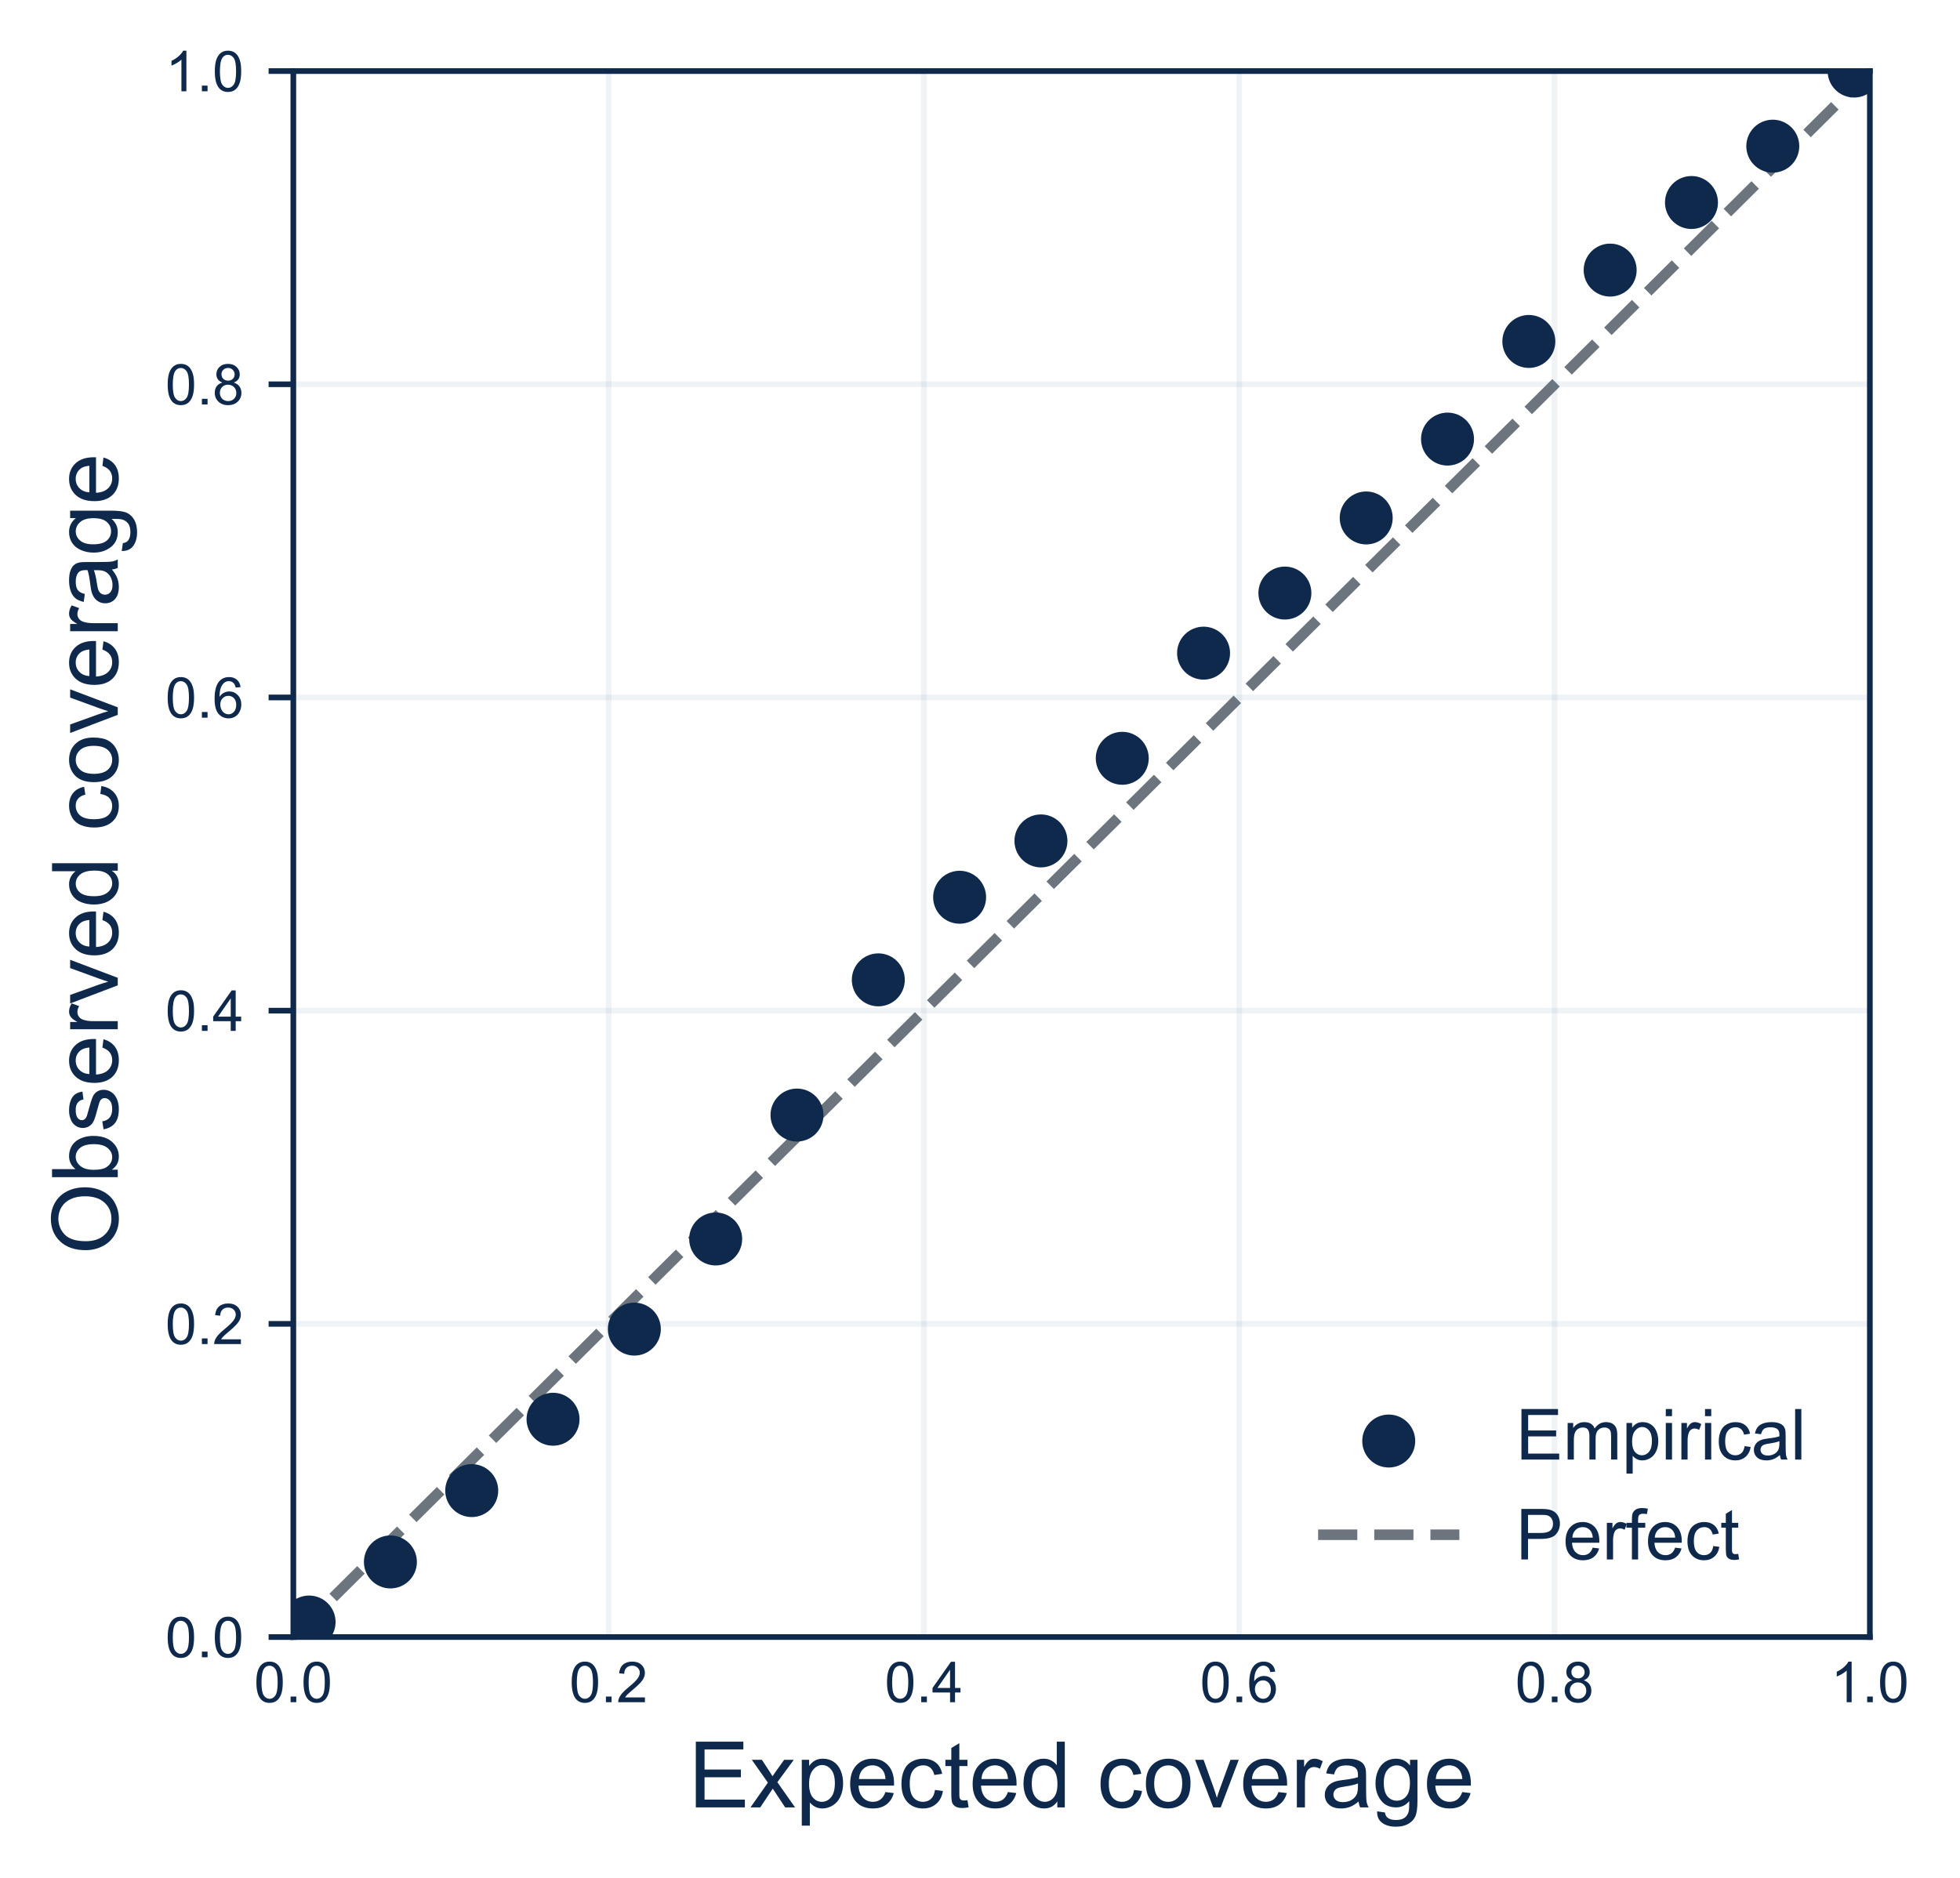
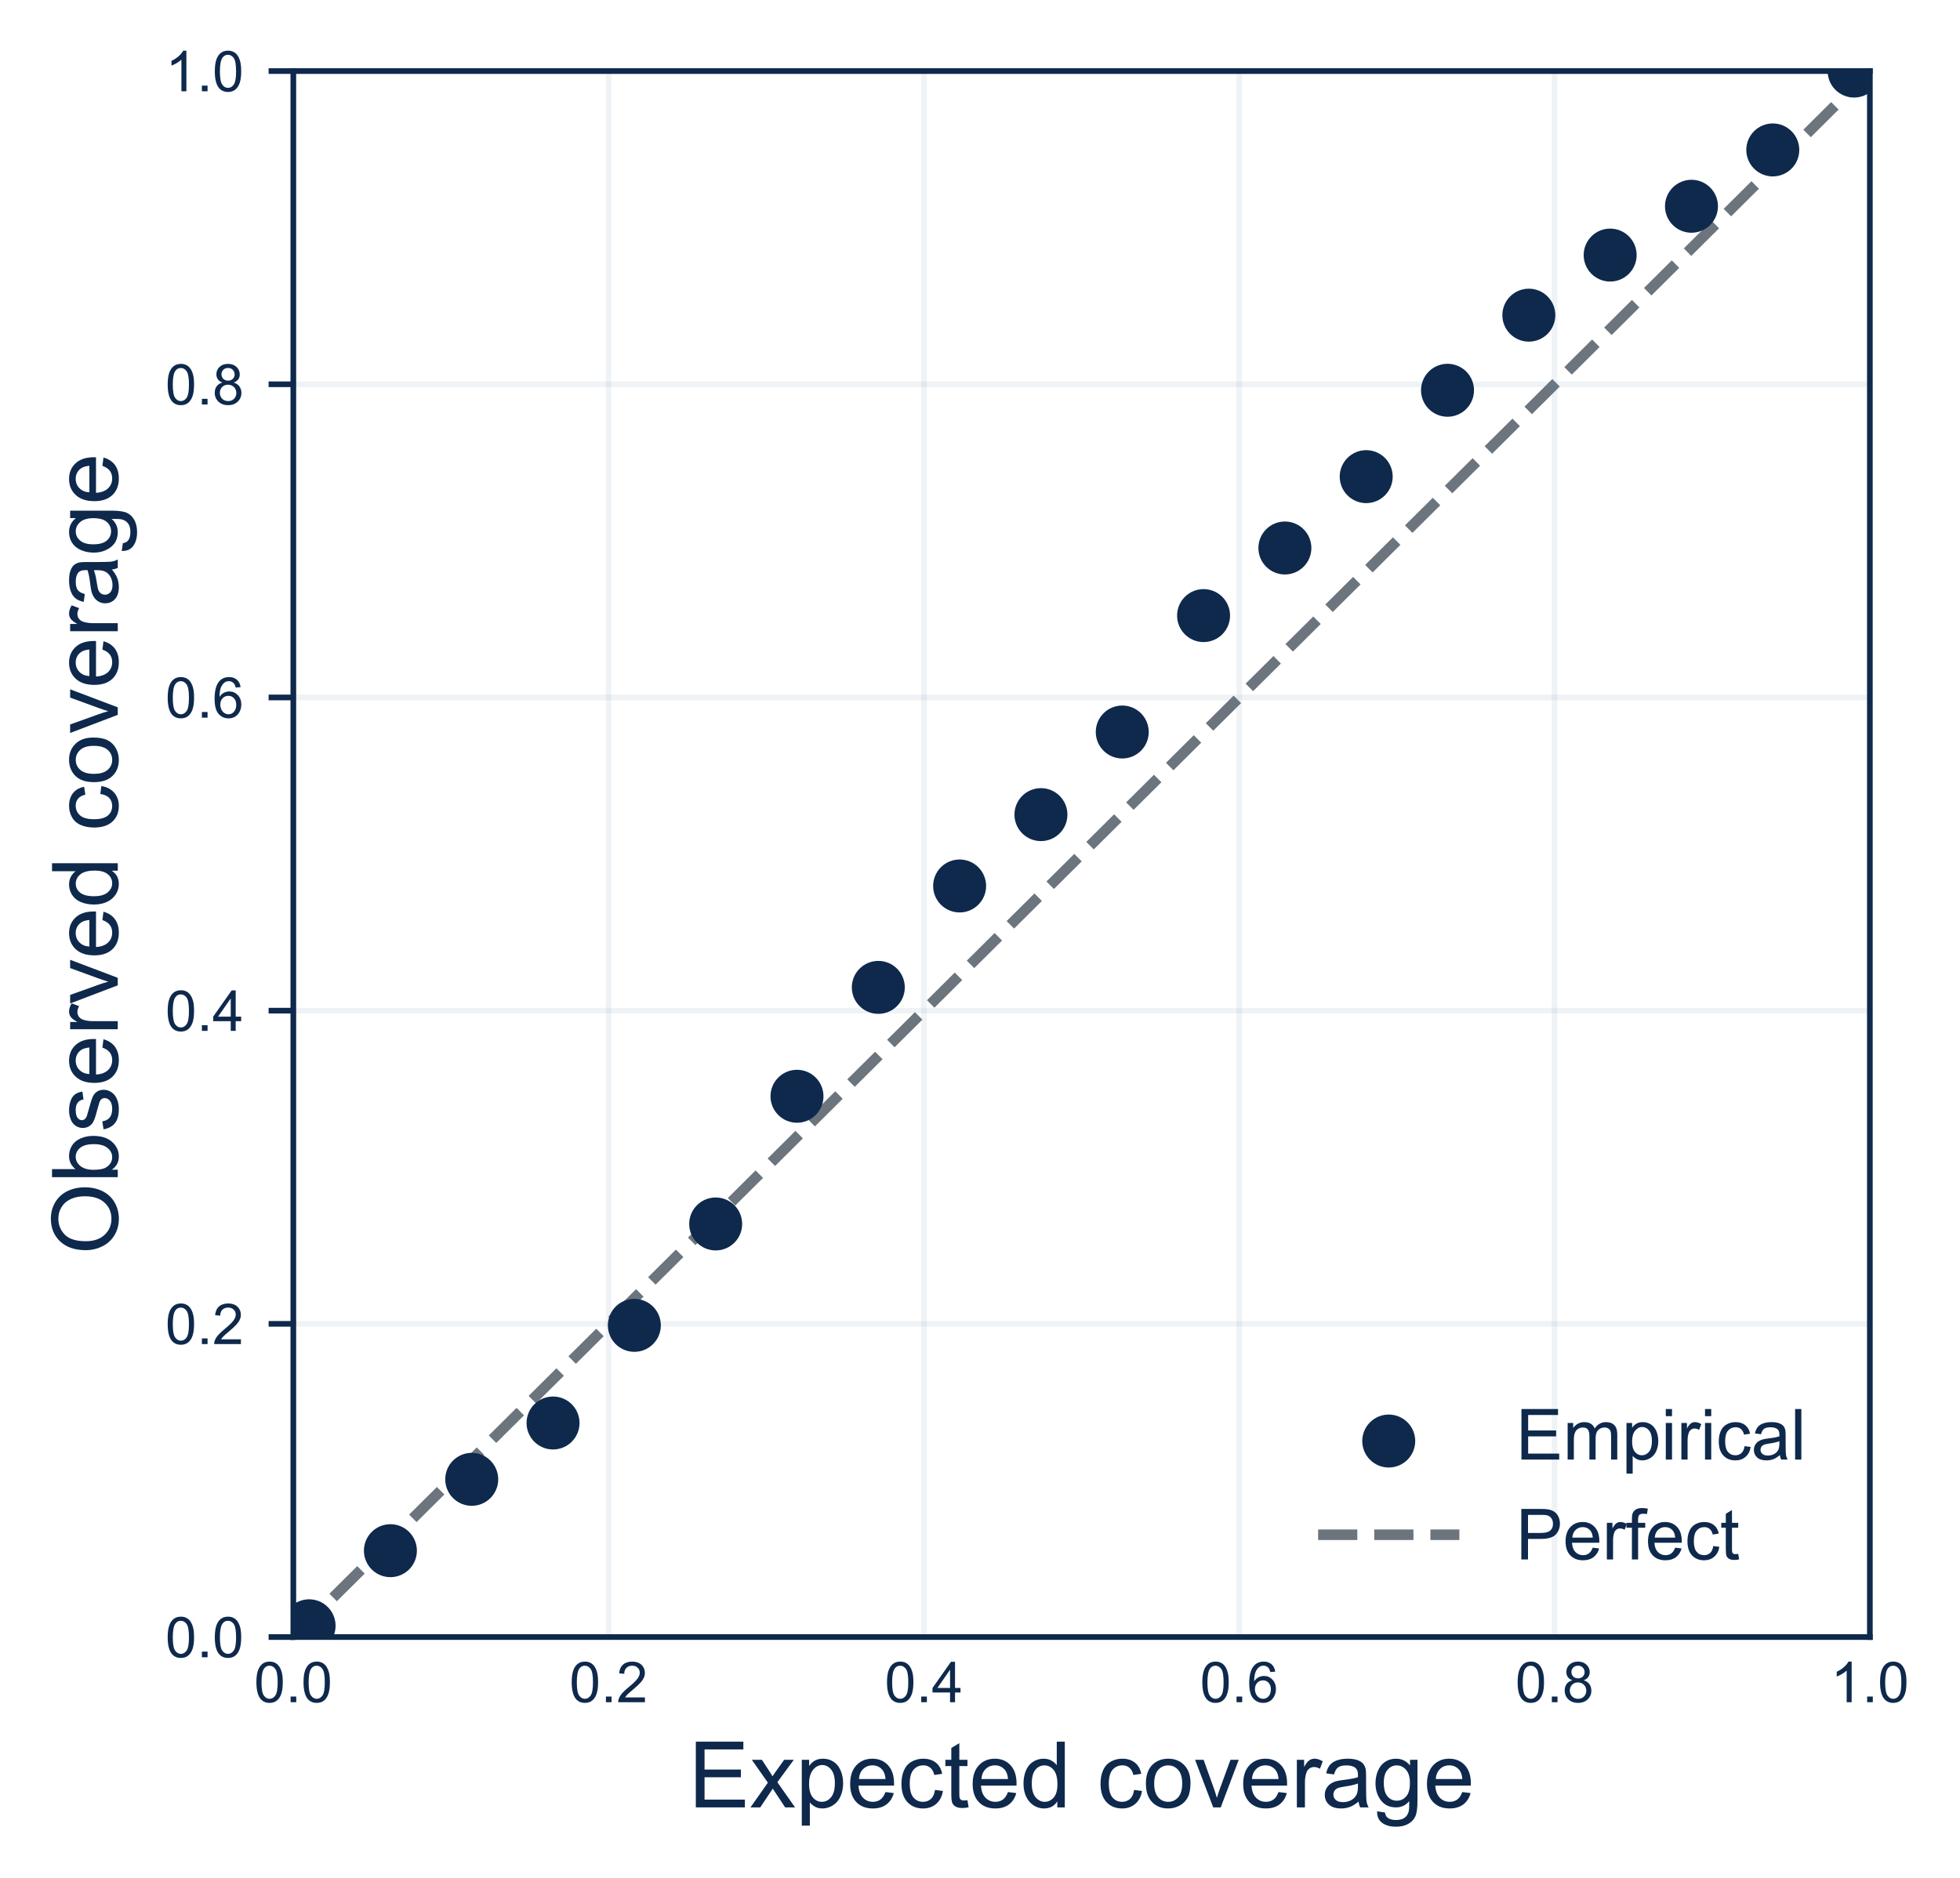
<svg xmlns="http://www.w3.org/2000/svg" xmlns:xlink="http://www.w3.org/1999/xlink" width="277.488pt" height="265.881pt" viewBox="0 0 277.488 265.881" version="1.1">
  <defs>
    <style type="text/css">*{stroke-linejoin: round; stroke-linecap: butt}</style>
  </defs>
  <g id="figure_1">
    <g id="patch_1">
      <path d="M 0 265.881  L 277.488 265.881  L 277.488 0  L 0 0  L 0 265.881  z " style="fill: none" />
    </g>
    <g id="axes_1">
      <g id="patch_2">
        <path d="M 41.528 231.823  L 264.728 231.823  L 264.728 10.063  L 41.528 10.063  L 41.528 231.823  z " style="fill: none" />
      </g>
      <g id="line2d_1">
-         <path d="M 41.528 231.823  L 264.728 10.063  " clip-path="url(#p0e35094acf)" style="fill: none; stroke-dasharray: 5.55,2.4; stroke-dashoffset: 0; stroke: #6c757d; stroke-width: 1.5" />
+         <path d="M 41.528 231.823  L 264.728 10.063  " clip-path="url(#p8e583cedd7)" style="fill: none; stroke-dasharray: 5.55,2.4; stroke-dashoffset: 0; stroke: #6c757d; stroke-width: 1.5" />
      </g>
      <g id="matplotlib.axis_1">
        <g id="xtick_1">
          <g id="line2d_2">
-             <path d="M 41.528 231.823  L 41.528 10.063  " clip-path="url(#p0e35094acf)" style="fill: none; stroke: #5f86a5; stroke-opacity: 0.1; stroke-width: 0.8; stroke-linecap: square" />
+             <path d="M 41.528 231.823  L 41.528 10.063  " clip-path="url(#p8e583cedd7)" style="fill: none; stroke: #5f86a5; stroke-opacity: 0.1; stroke-width: 0.8; stroke-linecap: square" />
          </g>
          <g id="line2d_3" />
          <g id="text_1">
            <g style="fill: #0e294c" transform="translate(35.96781 241.0494) scale(0.08 -0.08)">
              <defs>
                <path id="ArialMT-30" d="M 266 2259  Q 266 3072 433 3567  Q 600 4063 929 4331  Q 1259 4600 1759 4600  Q 2128 4600 2406 4451  Q 2684 4303 2865 4023  Q 3047 3744 3150 3342  Q 3253 2941 3253 2259  Q 3253 1453 3087 958  Q 2922 463 2592 192  Q 2263 -78 1759 -78  Q 1097 -78 719 397  Q 266 969 266 2259  z M 844 2259  Q 844 1131 1108 757  Q 1372 384 1759 384  Q 2147 384 2411 759  Q 2675 1134 2675 2259  Q 2675 3391 2411 3762  Q 2147 4134 1753 4134  Q 1366 4134 1134 3806  Q 844 3388 844 2259  z " transform="scale(0.015625)" />
                <path id="ArialMT-2e" d="M 581 0  L 581 641  L 1222 641  L 1222 0  L 581 0  z " transform="scale(0.015625)" />
              </defs>
              <use xlink:href="#ArialMT-30" />
              <use xlink:href="#ArialMT-2e" transform="translate(55.61523 0)" />
              <use xlink:href="#ArialMT-30" transform="translate(83.39844 0)" />
            </g>
          </g>
        </g>
        <g id="xtick_2">
          <g id="line2d_4">
-             <path d="M 86.168 231.823  L 86.168 10.063  " clip-path="url(#p0e35094acf)" style="fill: none; stroke: #5f86a5; stroke-opacity: 0.1; stroke-width: 0.8; stroke-linecap: square" />
+             <path d="M 86.168 231.823  L 86.168 10.063  " clip-path="url(#p8e583cedd7)" style="fill: none; stroke: #5f86a5; stroke-opacity: 0.1; stroke-width: 0.8; stroke-linecap: square" />
          </g>
          <g id="line2d_5" />
          <g id="text_2">
            <g style="fill: #0e294c" transform="translate(80.60781 241.0494) scale(0.08 -0.08)">
              <defs>
                <path id="ArialMT-32" d="M 3222 541  L 3222 0  L 194 0  Q 188 203 259 391  Q 375 700 629 1000  Q 884 1300 1366 1694  Q 2113 2306 2375 2664  Q 2638 3022 2638 3341  Q 2638 3675 2398 3904  Q 2159 4134 1775 4134  Q 1369 4134 1125 3890  Q 881 3647 878 3216  L 300 3275  Q 359 3922 746 4261  Q 1134 4600 1788 4600  Q 2447 4600 2831 4234  Q 3216 3869 3216 3328  Q 3216 3053 3103 2787  Q 2991 2522 2730 2228  Q 2469 1934 1863 1422  Q 1356 997 1212 845  Q 1069 694 975 541  L 3222 541  z " transform="scale(0.015625)" />
              </defs>
              <use xlink:href="#ArialMT-30" />
              <use xlink:href="#ArialMT-2e" transform="translate(55.61523 0)" />
              <use xlink:href="#ArialMT-32" transform="translate(83.39844 0)" />
            </g>
          </g>
        </g>
        <g id="xtick_3">
          <g id="line2d_6">
-             <path d="M 130.808 231.823  L 130.808 10.063  " clip-path="url(#p0e35094acf)" style="fill: none; stroke: #5f86a5; stroke-opacity: 0.1; stroke-width: 0.8; stroke-linecap: square" />
+             <path d="M 130.808 231.823  L 130.808 10.063  " clip-path="url(#p8e583cedd7)" style="fill: none; stroke: #5f86a5; stroke-opacity: 0.1; stroke-width: 0.8; stroke-linecap: square" />
          </g>
          <g id="line2d_7" />
          <g id="text_3">
            <g style="fill: #0e294c" transform="translate(125.2478 241.0494) scale(0.08 -0.08)">
              <defs>
                <path id="ArialMT-34" d="M 2069 0  L 2069 1097  L 81 1097  L 81 1613  L 2172 4581  L 2631 4581  L 2631 1613  L 3250 1613  L 3250 1097  L 2631 1097  L 2631 0  L 2069 0  z M 2069 1613  L 2069 3678  L 634 1613  L 2069 1613  z " transform="scale(0.015625)" />
              </defs>
              <use xlink:href="#ArialMT-30" />
              <use xlink:href="#ArialMT-2e" transform="translate(55.61523 0)" />
              <use xlink:href="#ArialMT-34" transform="translate(83.39844 0)" />
            </g>
          </g>
        </g>
        <g id="xtick_4">
          <g id="line2d_8">
-             <path d="M 175.448 231.823  L 175.448 10.063  " clip-path="url(#p0e35094acf)" style="fill: none; stroke: #5f86a5; stroke-opacity: 0.1; stroke-width: 0.8; stroke-linecap: square" />
+             <path d="M 175.448 231.823  L 175.448 10.063  " clip-path="url(#p8e583cedd7)" style="fill: none; stroke: #5f86a5; stroke-opacity: 0.1; stroke-width: 0.8; stroke-linecap: square" />
          </g>
          <g id="line2d_9" />
          <g id="text_4">
            <g style="fill: #0e294c" transform="translate(169.8878 241.0494) scale(0.08 -0.08)">
              <defs>
                <path id="ArialMT-36" d="M 3184 3459  L 2625 3416  Q 2550 3747 2413 3897  Q 2184 4138 1850 4138  Q 1581 4138 1378 3988  Q 1113 3794 959 3422  Q 806 3050 800 2363  Q 1003 2672 1297 2822  Q 1591 2972 1913 2972  Q 2475 2972 2870 2558  Q 3266 2144 3266 1488  Q 3266 1056 3080 686  Q 2894 316 2569 119  Q 2244 -78 1831 -78  Q 1128 -78 684 439  Q 241 956 241 2144  Q 241 3472 731 4075  Q 1159 4600 1884 4600  Q 2425 4600 2770 4297  Q 3116 3994 3184 3459  z M 888 1484  Q 888 1194 1011 928  Q 1134 663 1356 523  Q 1578 384 1822 384  Q 2178 384 2434 671  Q 2691 959 2691 1453  Q 2691 1928 2437 2201  Q 2184 2475 1800 2475  Q 1419 2475 1153 2201  Q 888 1928 888 1484  z " transform="scale(0.015625)" />
              </defs>
              <use xlink:href="#ArialMT-30" />
              <use xlink:href="#ArialMT-2e" transform="translate(55.61523 0)" />
              <use xlink:href="#ArialMT-36" transform="translate(83.39844 0)" />
            </g>
          </g>
        </g>
        <g id="xtick_5">
          <g id="line2d_10">
-             <path d="M 220.088 231.823  L 220.088 10.063  " clip-path="url(#p0e35094acf)" style="fill: none; stroke: #5f86a5; stroke-opacity: 0.1; stroke-width: 0.8; stroke-linecap: square" />
+             <path d="M 220.088 231.823  L 220.088 10.063  " clip-path="url(#p8e583cedd7)" style="fill: none; stroke: #5f86a5; stroke-opacity: 0.1; stroke-width: 0.8; stroke-linecap: square" />
          </g>
          <g id="line2d_11" />
          <g id="text_5">
            <g style="fill: #0e294c" transform="translate(214.5278 241.0494) scale(0.08 -0.08)">
              <defs>
                <path id="ArialMT-38" d="M 1131 2484  Q 781 2613 612 2850  Q 444 3088 444 3419  Q 444 3919 803 4259  Q 1163 4600 1759 4600  Q 2359 4600 2725 4251  Q 3091 3903 3091 3403  Q 3091 3084 2923 2848  Q 2756 2613 2416 2484  Q 2838 2347 3058 2040  Q 3278 1734 3278 1309  Q 3278 722 2862 322  Q 2447 -78 1769 -78  Q 1091 -78 675 323  Q 259 725 259 1325  Q 259 1772 486 2073  Q 713 2375 1131 2484  z M 1019 3438  Q 1019 3113 1228 2906  Q 1438 2700 1772 2700  Q 2097 2700 2305 2904  Q 2513 3109 2513 3406  Q 2513 3716 2298 3927  Q 2084 4138 1766 4138  Q 1444 4138 1231 3931  Q 1019 3725 1019 3438  z M 838 1322  Q 838 1081 952 856  Q 1066 631 1291 507  Q 1516 384 1775 384  Q 2178 384 2440 643  Q 2703 903 2703 1303  Q 2703 1709 2433 1975  Q 2163 2241 1756 2241  Q 1359 2241 1098 1978  Q 838 1716 838 1322  z " transform="scale(0.015625)" />
              </defs>
              <use xlink:href="#ArialMT-30" />
              <use xlink:href="#ArialMT-2e" transform="translate(55.61523 0)" />
              <use xlink:href="#ArialMT-38" transform="translate(83.39844 0)" />
            </g>
          </g>
        </g>
        <g id="xtick_6">
          <g id="line2d_12">
-             <path d="M 264.728 231.823  L 264.728 10.063  " clip-path="url(#p0e35094acf)" style="fill: none; stroke: #5f86a5; stroke-opacity: 0.1; stroke-width: 0.8; stroke-linecap: square" />
+             <path d="M 264.728 231.823  L 264.728 10.063  " clip-path="url(#p8e583cedd7)" style="fill: none; stroke: #5f86a5; stroke-opacity: 0.1; stroke-width: 0.8; stroke-linecap: square" />
          </g>
          <g id="line2d_13" />
          <g id="text_6">
            <g style="fill: #0e294c" transform="translate(259.1678 241.0494) scale(0.08 -0.08)">
              <defs>
                <path id="ArialMT-31" d="M 2384 0  L 1822 0  L 1822 3584  Q 1619 3391 1289 3197  Q 959 3003 697 2906  L 697 3450  Q 1169 3672 1522 3987  Q 1875 4303 2022 4600  L 2384 4600  L 2384 0  z " transform="scale(0.015625)" />
              </defs>
              <use xlink:href="#ArialMT-31" />
              <use xlink:href="#ArialMT-2e" transform="translate(55.61523 0)" />
              <use xlink:href="#ArialMT-30" transform="translate(83.39844 0)" />
            </g>
          </g>
        </g>
        <g id="text_7">
          <g style="fill: #0e294c" transform="translate(97.48477 255.9445) scale(0.13 -0.13)">
            <defs>
              <path id="ArialMT-45" d="M 506 0  L 506 4581  L 3819 4581  L 3819 4041  L 1113 4041  L 1113 2638  L 3647 2638  L 3647 2100  L 1113 2100  L 1113 541  L 3925 541  L 3925 0  L 506 0  z " transform="scale(0.015625)" />
              <path id="ArialMT-78" d="M 47 0  L 1259 1725  L 138 3319  L 841 3319  L 1350 2541  Q 1494 2319 1581 2169  Q 1719 2375 1834 2534  L 2394 3319  L 3066 3319  L 1919 1756  L 3153 0  L 2463 0  L 1781 1031  L 1600 1309  L 728 0  L 47 0  z " transform="scale(0.015625)" />
              <path id="ArialMT-70" d="M 422 -1272  L 422 3319  L 934 3319  L 934 2888  Q 1116 3141 1344 3267  Q 1572 3394 1897 3394  Q 2322 3394 2647 3175  Q 2972 2956 3137 2557  Q 3303 2159 3303 1684  Q 3303 1175 3120 767  Q 2938 359 2589 142  Q 2241 -75 1856 -75  Q 1575 -75 1351 44  Q 1128 163 984 344  L 984 -1272  L 422 -1272  z M 931 1641  Q 931 1000 1190 694  Q 1450 388 1819 388  Q 2194 388 2461 705  Q 2728 1022 2728 1688  Q 2728 2322 2467 2637  Q 2206 2953 1844 2953  Q 1484 2953 1207 2617  Q 931 2281 931 1641  z " transform="scale(0.015625)" />
              <path id="ArialMT-65" d="M 2694 1069  L 3275 997  Q 3138 488 2766 206  Q 2394 -75 1816 -75  Q 1088 -75 661 373  Q 234 822 234 1631  Q 234 2469 665 2931  Q 1097 3394 1784 3394  Q 2450 3394 2872 2941  Q 3294 2488 3294 1666  Q 3294 1616 3291 1516  L 816 1516  Q 847 969 1125 678  Q 1403 388 1819 388  Q 2128 388 2347 550  Q 2566 713 2694 1069  z M 847 1978  L 2700 1978  Q 2663 2397 2488 2606  Q 2219 2931 1791 2931  Q 1403 2931 1139 2672  Q 875 2413 847 1978  z " transform="scale(0.015625)" />
              <path id="ArialMT-63" d="M 2588 1216  L 3141 1144  Q 3050 572 2676 248  Q 2303 -75 1759 -75  Q 1078 -75 664 370  Q 250 816 250 1647  Q 250 2184 428 2587  Q 606 2991 970 3192  Q 1334 3394 1763 3394  Q 2303 3394 2647 3120  Q 2991 2847 3088 2344  L 2541 2259  Q 2463 2594 2264 2762  Q 2066 2931 1784 2931  Q 1359 2931 1093 2626  Q 828 2322 828 1663  Q 828 994 1084 691  Q 1341 388 1753 388  Q 2084 388 2306 591  Q 2528 794 2588 1216  z " transform="scale(0.015625)" />
              <path id="ArialMT-74" d="M 1650 503  L 1731 6  Q 1494 -44 1306 -44  Q 1000 -44 831 53  Q 663 150 594 308  Q 525 466 525 972  L 525 2881  L 113 2881  L 113 3319  L 525 3319  L 525 4141  L 1084 4478  L 1084 3319  L 1650 3319  L 1650 2881  L 1084 2881  L 1084 941  Q 1084 700 1114 631  Q 1144 563 1211 522  Q 1278 481 1403 481  Q 1497 481 1650 503  z " transform="scale(0.015625)" />
              <path id="ArialMT-64" d="M 2575 0  L 2575 419  Q 2259 -75 1647 -75  Q 1250 -75 917 144  Q 584 363 401 755  Q 219 1147 219 1656  Q 219 2153 384 2558  Q 550 2963 881 3178  Q 1213 3394 1622 3394  Q 1922 3394 2156 3267  Q 2391 3141 2538 2938  L 2538 4581  L 3097 4581  L 3097 0  L 2575 0  z M 797 1656  Q 797 1019 1065 703  Q 1334 388 1700 388  Q 2069 388 2326 689  Q 2584 991 2584 1609  Q 2584 2291 2321 2609  Q 2059 2928 1675 2928  Q 1300 2928 1048 2622  Q 797 2316 797 1656  z " transform="scale(0.015625)" />
              <path id="ArialMT-20" transform="scale(0.015625)" />
              <path id="ArialMT-6f" d="M 213 1659  Q 213 2581 725 3025  Q 1153 3394 1769 3394  Q 2453 3394 2887 2945  Q 3322 2497 3322 1706  Q 3322 1066 3130 698  Q 2938 331 2570 128  Q 2203 -75 1769 -75  Q 1072 -75 642 372  Q 213 819 213 1659  z M 791 1659  Q 791 1022 1069 705  Q 1347 388 1769 388  Q 2188 388 2466 706  Q 2744 1025 2744 1678  Q 2744 2294 2464 2611  Q 2184 2928 1769 2928  Q 1347 2928 1069 2612  Q 791 2297 791 1659  z " transform="scale(0.015625)" />
              <path id="ArialMT-76" d="M 1344 0  L 81 3319  L 675 3319  L 1388 1331  Q 1503 1009 1600 663  Q 1675 925 1809 1294  L 2547 3319  L 3125 3319  L 1869 0  L 1344 0  z " transform="scale(0.015625)" />
              <path id="ArialMT-72" d="M 416 0  L 416 3319  L 922 3319  L 922 2816  Q 1116 3169 1280 3281  Q 1444 3394 1641 3394  Q 1925 3394 2219 3213  L 2025 2691  Q 1819 2813 1613 2813  Q 1428 2813 1281 2702  Q 1134 2591 1072 2394  Q 978 2094 978 1738  L 978 0  L 416 0  z " transform="scale(0.015625)" />
              <path id="ArialMT-61" d="M 2588 409  Q 2275 144 1986 34  Q 1697 -75 1366 -75  Q 819 -75 525 192  Q 231 459 231 875  Q 231 1119 342 1320  Q 453 1522 633 1644  Q 813 1766 1038 1828  Q 1203 1872 1538 1913  Q 2219 1994 2541 2106  Q 2544 2222 2544 2253  Q 2544 2597 2384 2738  Q 2169 2928 1744 2928  Q 1347 2928 1158 2789  Q 969 2650 878 2297  L 328 2372  Q 403 2725 575 2942  Q 747 3159 1072 3276  Q 1397 3394 1825 3394  Q 2250 3394 2515 3294  Q 2781 3194 2906 3042  Q 3031 2891 3081 2659  Q 3109 2516 3109 2141  L 3109 1391  Q 3109 606 3145 398  Q 3181 191 3288 0  L 2700 0  Q 2613 175 2588 409  z M 2541 1666  Q 2234 1541 1622 1453  Q 1275 1403 1131 1340  Q 988 1278 909 1158  Q 831 1038 831 891  Q 831 666 1001 516  Q 1172 366 1500 366  Q 1825 366 2078 508  Q 2331 650 2450 897  Q 2541 1088 2541 1459  L 2541 1666  z " transform="scale(0.015625)" />
              <path id="ArialMT-67" d="M 319 -275  L 866 -356  Q 900 -609 1056 -725  Q 1266 -881 1628 -881  Q 2019 -881 2231 -725  Q 2444 -569 2519 -288  Q 2563 -116 2559 434  Q 2191 0 1641 0  Q 956 0 581 494  Q 206 988 206 1678  Q 206 2153 378 2554  Q 550 2956 876 3175  Q 1203 3394 1644 3394  Q 2231 3394 2613 2919  L 2613 3319  L 3131 3319  L 3131 450  Q 3131 -325 2973 -648  Q 2816 -972 2473 -1159  Q 2131 -1347 1631 -1347  Q 1038 -1347 672 -1080  Q 306 -813 319 -275  z M 784 1719  Q 784 1066 1043 766  Q 1303 466 1694 466  Q 2081 466 2343 764  Q 2606 1063 2606 1700  Q 2606 2309 2336 2618  Q 2066 2928 1684 2928  Q 1309 2928 1046 2623  Q 784 2319 784 1719  z " transform="scale(0.015625)" />
            </defs>
            <use xlink:href="#ArialMT-45" />
            <use xlink:href="#ArialMT-78" transform="translate(66.69922 0)" />
            <use xlink:href="#ArialMT-70" transform="translate(116.6992 0)" />
            <use xlink:href="#ArialMT-65" transform="translate(172.3145 0)" />
            <use xlink:href="#ArialMT-63" transform="translate(227.9297 0)" />
            <use xlink:href="#ArialMT-74" transform="translate(277.9297 0)" />
            <use xlink:href="#ArialMT-65" transform="translate(305.7129 0)" />
            <use xlink:href="#ArialMT-64" transform="translate(361.3281 0)" />
            <use xlink:href="#ArialMT-20" transform="translate(416.9434 0)" />
            <use xlink:href="#ArialMT-63" transform="translate(444.7266 0)" />
            <use xlink:href="#ArialMT-6f" transform="translate(494.7266 0)" />
            <use xlink:href="#ArialMT-76" transform="translate(550.3418 0)" />
            <use xlink:href="#ArialMT-65" transform="translate(600.3418 0)" />
            <use xlink:href="#ArialMT-72" transform="translate(655.957 0)" />
            <use xlink:href="#ArialMT-61" transform="translate(689.2578 0)" />
            <use xlink:href="#ArialMT-67" transform="translate(744.873 0)" />
            <use xlink:href="#ArialMT-65" transform="translate(800.4883 0)" />
          </g>
        </g>
      </g>
      <g id="matplotlib.axis_2">
        <g id="ytick_1">
          <g id="line2d_14">
-             <path d="M 41.528 231.823  L 264.728 231.823  " clip-path="url(#p0e35094acf)" style="fill: none; stroke: #5f86a5; stroke-opacity: 0.1; stroke-width: 0.8; stroke-linecap: square" />
+             <path d="M 41.528 231.823  L 264.728 231.823  " clip-path="url(#p8e583cedd7)" style="fill: none; stroke: #5f86a5; stroke-opacity: 0.1; stroke-width: 0.8; stroke-linecap: square" />
          </g>
          <g id="line2d_15">
            <defs>
-               <path id="m8c185edd00" d="M 0 0  L -3.5 0  " style="stroke: #0e294c; stroke-width: 0.8" />
-             </defs>
-             <g>
-               <use xlink:href="#m8c185edd00" x="41.528" y="231.823" style="fill: #0e294c; stroke: #0e294c; stroke-width: 0.8" />
+               <path id="m6d549f474c" d="M 0 0  L -3.5 0  " style="stroke: #0e294c; stroke-width: 0.8" />
+             </defs>
+             <g>
+               <use xlink:href="#m6d549f474c" x="41.528" y="231.823" style="fill: #0e294c; stroke: #0e294c; stroke-width: 0.8" />
            </g>
          </g>
          <g id="text_8">
            <g style="fill: #0e294c" transform="translate(23.40781 234.6863) scale(0.08 -0.08)">
              <use xlink:href="#ArialMT-30" />
              <use xlink:href="#ArialMT-2e" transform="translate(55.61523 0)" />
              <use xlink:href="#ArialMT-30" transform="translate(83.39844 0)" />
            </g>
          </g>
        </g>
        <g id="ytick_2">
          <g id="line2d_16">
-             <path d="M 41.528 187.471  L 264.728 187.471  " clip-path="url(#p0e35094acf)" style="fill: none; stroke: #5f86a5; stroke-opacity: 0.1; stroke-width: 0.8; stroke-linecap: square" />
+             <path d="M 41.528 187.471  L 264.728 187.471  " clip-path="url(#p8e583cedd7)" style="fill: none; stroke: #5f86a5; stroke-opacity: 0.1; stroke-width: 0.8; stroke-linecap: square" />
          </g>
          <g id="line2d_17">
            <g>
-               <use xlink:href="#m8c185edd00" x="41.528" y="187.471" style="fill: #0e294c; stroke: #0e294c; stroke-width: 0.8" />
+               <use xlink:href="#m6d549f474c" x="41.528" y="187.471" style="fill: #0e294c; stroke: #0e294c; stroke-width: 0.8" />
            </g>
          </g>
          <g id="text_9">
            <g style="fill: #0e294c" transform="translate(23.40781 190.3342) scale(0.08 -0.08)">
              <use xlink:href="#ArialMT-30" />
              <use xlink:href="#ArialMT-2e" transform="translate(55.61523 0)" />
              <use xlink:href="#ArialMT-32" transform="translate(83.39844 0)" />
            </g>
          </g>
        </g>
        <g id="ytick_3">
          <g id="line2d_18">
-             <path d="M 41.528 143.119  L 264.728 143.119  " clip-path="url(#p0e35094acf)" style="fill: none; stroke: #5f86a5; stroke-opacity: 0.1; stroke-width: 0.8; stroke-linecap: square" />
+             <path d="M 41.528 143.119  L 264.728 143.119  " clip-path="url(#p8e583cedd7)" style="fill: none; stroke: #5f86a5; stroke-opacity: 0.1; stroke-width: 0.8; stroke-linecap: square" />
          </g>
          <g id="line2d_19">
            <g>
-               <use xlink:href="#m8c185edd00" x="41.528" y="143.119" style="fill: #0e294c; stroke: #0e294c; stroke-width: 0.8" />
+               <use xlink:href="#m6d549f474c" x="41.528" y="143.119" style="fill: #0e294c; stroke: #0e294c; stroke-width: 0.8" />
            </g>
          </g>
          <g id="text_10">
            <g style="fill: #0e294c" transform="translate(23.40781 145.9822) scale(0.08 -0.08)">
              <use xlink:href="#ArialMT-30" />
              <use xlink:href="#ArialMT-2e" transform="translate(55.61523 0)" />
              <use xlink:href="#ArialMT-34" transform="translate(83.39844 0)" />
            </g>
          </g>
        </g>
        <g id="ytick_4">
          <g id="line2d_20">
-             <path d="M 41.528 98.767  L 264.728 98.767  " clip-path="url(#p0e35094acf)" style="fill: none; stroke: #5f86a5; stroke-opacity: 0.1; stroke-width: 0.8; stroke-linecap: square" />
+             <path d="M 41.528 98.767  L 264.728 98.767  " clip-path="url(#p8e583cedd7)" style="fill: none; stroke: #5f86a5; stroke-opacity: 0.1; stroke-width: 0.8; stroke-linecap: square" />
          </g>
          <g id="line2d_21">
            <g>
-               <use xlink:href="#m8c185edd00" x="41.528" y="98.767" style="fill: #0e294c; stroke: #0e294c; stroke-width: 0.8" />
+               <use xlink:href="#m6d549f474c" x="41.528" y="98.767" style="fill: #0e294c; stroke: #0e294c; stroke-width: 0.8" />
            </g>
          </g>
          <g id="text_11">
            <g style="fill: #0e294c" transform="translate(23.40781 101.6303) scale(0.08 -0.08)">
              <use xlink:href="#ArialMT-30" />
              <use xlink:href="#ArialMT-2e" transform="translate(55.61523 0)" />
              <use xlink:href="#ArialMT-36" transform="translate(83.39844 0)" />
            </g>
          </g>
        </g>
        <g id="ytick_5">
          <g id="line2d_22">
-             <path d="M 41.528 54.415  L 264.728 54.415  " clip-path="url(#p0e35094acf)" style="fill: none; stroke: #5f86a5; stroke-opacity: 0.1; stroke-width: 0.8; stroke-linecap: square" />
+             <path d="M 41.528 54.415  L 264.728 54.415  " clip-path="url(#p8e583cedd7)" style="fill: none; stroke: #5f86a5; stroke-opacity: 0.1; stroke-width: 0.8; stroke-linecap: square" />
          </g>
          <g id="line2d_23">
            <g>
-               <use xlink:href="#m8c185edd00" x="41.528" y="54.415" style="fill: #0e294c; stroke: #0e294c; stroke-width: 0.8" />
+               <use xlink:href="#m6d549f474c" x="41.528" y="54.415" style="fill: #0e294c; stroke: #0e294c; stroke-width: 0.8" />
            </g>
          </g>
          <g id="text_12">
            <g style="fill: #0e294c" transform="translate(23.40781 57.27825) scale(0.08 -0.08)">
              <use xlink:href="#ArialMT-30" />
              <use xlink:href="#ArialMT-2e" transform="translate(55.61523 0)" />
              <use xlink:href="#ArialMT-38" transform="translate(83.39844 0)" />
            </g>
          </g>
        </g>
        <g id="ytick_6">
          <g id="line2d_24">
-             <path d="M 41.528 10.063  L 264.728 10.063  " clip-path="url(#p0e35094acf)" style="fill: none; stroke: #5f86a5; stroke-opacity: 0.1; stroke-width: 0.8; stroke-linecap: square" />
+             <path d="M 41.528 10.063  L 264.728 10.063  " clip-path="url(#p8e583cedd7)" style="fill: none; stroke: #5f86a5; stroke-opacity: 0.1; stroke-width: 0.8; stroke-linecap: square" />
          </g>
          <g id="line2d_25">
            <g>
-               <use xlink:href="#m8c185edd00" x="41.528" y="10.063" style="fill: #0e294c; stroke: #0e294c; stroke-width: 0.8" />
+               <use xlink:href="#m6d549f474c" x="41.528" y="10.063" style="fill: #0e294c; stroke: #0e294c; stroke-width: 0.8" />
            </g>
          </g>
          <g id="text_13">
            <g style="fill: #0e294c" transform="translate(23.40781 12.92625) scale(0.08 -0.08)">
              <use xlink:href="#ArialMT-31" />
              <use xlink:href="#ArialMT-2e" transform="translate(55.61523 0)" />
              <use xlink:href="#ArialMT-30" transform="translate(83.39844 0)" />
            </g>
          </g>
        </g>
        <g id="text_14">
          <g style="fill: #0e294c" transform="translate(16.67172 177.6648) rotate(-90) scale(0.13 -0.13)">
            <defs>
              <path id="ArialMT-4f" d="M 309 2231  Q 309 3372 921 4017  Q 1534 4663 2503 4663  Q 3138 4663 3647 4359  Q 4156 4056 4423 3514  Q 4691 2972 4691 2284  Q 4691 1588 4409 1038  Q 4128 488 3612 205  Q 3097 -78 2500 -78  Q 1853 -78 1343 234  Q 834 547 571 1087  Q 309 1628 309 2231  z M 934 2222  Q 934 1394 1379 917  Q 1825 441 2497 441  Q 3181 441 3623 922  Q 4066 1403 4066 2288  Q 4066 2847 3877 3264  Q 3688 3681 3323 3911  Q 2959 4141 2506 4141  Q 1863 4141 1398 3698  Q 934 3256 934 2222  z " transform="scale(0.015625)" />
              <path id="ArialMT-62" d="M 941 0  L 419 0  L 419 4581  L 981 4581  L 981 2947  Q 1338 3394 1891 3394  Q 2197 3394 2470 3270  Q 2744 3147 2920 2923  Q 3097 2700 3197 2384  Q 3297 2069 3297 1709  Q 3297 856 2875 390  Q 2453 -75 1863 -75  Q 1275 -75 941 416  L 941 0  z M 934 1684  Q 934 1088 1097 822  Q 1363 388 1816 388  Q 2184 388 2453 708  Q 2722 1028 2722 1663  Q 2722 2313 2464 2622  Q 2206 2931 1841 2931  Q 1472 2931 1203 2611  Q 934 2291 934 1684  z " transform="scale(0.015625)" />
              <path id="ArialMT-73" d="M 197 991  L 753 1078  Q 800 744 1014 566  Q 1228 388 1613 388  Q 2000 388 2187 545  Q 2375 703 2375 916  Q 2375 1106 2209 1216  Q 2094 1291 1634 1406  Q 1016 1563 777 1677  Q 538 1791 414 1992  Q 291 2194 291 2438  Q 291 2659 392 2848  Q 494 3038 669 3163  Q 800 3259 1026 3326  Q 1253 3394 1513 3394  Q 1903 3394 2198 3281  Q 2494 3169 2634 2976  Q 2775 2784 2828 2463  L 2278 2388  Q 2241 2644 2061 2787  Q 1881 2931 1553 2931  Q 1166 2931 1000 2803  Q 834 2675 834 2503  Q 834 2394 903 2306  Q 972 2216 1119 2156  Q 1203 2125 1616 2013  Q 2213 1853 2448 1751  Q 2684 1650 2818 1456  Q 2953 1263 2953 975  Q 2953 694 2789 445  Q 2625 197 2315 61  Q 2006 -75 1616 -75  Q 969 -75 630 194  Q 291 463 197 991  z " transform="scale(0.015625)" />
            </defs>
            <use xlink:href="#ArialMT-4f" />
            <use xlink:href="#ArialMT-62" transform="translate(77.7832 0)" />
            <use xlink:href="#ArialMT-73" transform="translate(133.3984 0)" />
            <use xlink:href="#ArialMT-65" transform="translate(183.3984 0)" />
            <use xlink:href="#ArialMT-72" transform="translate(239.0137 0)" />
            <use xlink:href="#ArialMT-76" transform="translate(272.3145 0)" />
            <use xlink:href="#ArialMT-65" transform="translate(322.3145 0)" />
            <use xlink:href="#ArialMT-64" transform="translate(377.9297 0)" />
            <use xlink:href="#ArialMT-20" transform="translate(433.5449 0)" />
            <use xlink:href="#ArialMT-63" transform="translate(461.3281 0)" />
            <use xlink:href="#ArialMT-6f" transform="translate(511.3281 0)" />
            <use xlink:href="#ArialMT-76" transform="translate(566.9434 0)" />
            <use xlink:href="#ArialMT-65" transform="translate(616.9434 0)" />
            <use xlink:href="#ArialMT-72" transform="translate(672.5586 0)" />
            <use xlink:href="#ArialMT-61" transform="translate(705.8594 0)" />
            <use xlink:href="#ArialMT-67" transform="translate(761.4746 0)" />
            <use xlink:href="#ArialMT-65" transform="translate(817.0898 0)" />
          </g>
        </g>
      </g>
      <g id="PathCollection_1">
        <defs>
-           <path id="m46ec91906b" d="M 0 3  C 0.796 3 1.559 2.684 2.121 2.121  C 2.684 1.559 3 0.796 3 0  C 3 -0.796 2.684 -1.559 2.121 -2.121  C 1.559 -2.684 0.796 -3 0 -3  C -0.796 -3 -1.559 -2.684 -2.121 -2.121  C -2.684 -1.559 -3 -0.796 -3 0  C -3 0.796 -2.684 1.559 -2.121 2.121  C -1.559 2.684 -0.796 3 0 3  z " style="stroke: #0e294c; stroke-width: 1.5" />
+           <path id="m2074ae9445" d="M 0 3  C 0.796 3 1.559 2.684 2.121 2.121  C 2.684 1.559 3 0.796 3 0  C 3 -0.796 2.684 -1.559 2.121 -2.121  C 1.559 -2.684 0.796 -3 0 -3  C -0.796 -3 -1.559 -2.684 -2.121 -2.121  C -2.684 -1.559 -3 -0.796 -3 0  C -3 0.796 -2.684 1.559 -2.121 2.121  C -1.559 2.684 -0.796 3 0 3  z " style="stroke: #0e294c; stroke-width: 1.5" />
        </defs>
-         <g clip-path="url(#p0e35094acf)">
-           <use xlink:href="#m46ec91906b" x="43.76" y="229.696" style="fill: #0e294c; stroke: #0e294c; stroke-width: 1.5" />
-           <use xlink:href="#m46ec91906b" x="55.272" y="221.187" style="fill: #0e294c; stroke: #0e294c; stroke-width: 1.5" />
-           <use xlink:href="#m46ec91906b" x="66.785" y="211.083" style="fill: #0e294c; stroke: #0e294c; stroke-width: 1.5" />
-           <use xlink:href="#m46ec91906b" x="78.297" y="200.979" style="fill: #0e294c; stroke: #0e294c; stroke-width: 1.5" />
-           <use xlink:href="#m46ec91906b" x="89.809" y="188.216" style="fill: #0e294c; stroke: #0e294c; stroke-width: 1.5" />
-           <use xlink:href="#m46ec91906b" x="101.322" y="175.452" style="fill: #0e294c; stroke: #0e294c; stroke-width: 1.5" />
-           <use xlink:href="#m46ec91906b" x="112.834" y="157.903" style="fill: #0e294c; stroke: #0e294c; stroke-width: 1.5" />
-           <use xlink:href="#m46ec91906b" x="124.347" y="138.758" style="fill: #0e294c; stroke: #0e294c; stroke-width: 1.5" />
-           <use xlink:href="#m46ec91906b" x="135.859" y="127.059" style="fill: #0e294c; stroke: #0e294c; stroke-width: 1.5" />
-           <use xlink:href="#m46ec91906b" x="147.372" y="119.082" style="fill: #0e294c; stroke: #0e294c; stroke-width: 1.5" />
-           <use xlink:href="#m46ec91906b" x="158.884" y="107.382" style="fill: #0e294c; stroke: #0e294c; stroke-width: 1.5" />
-           <use xlink:href="#m46ec91906b" x="170.396" y="92.492" style="fill: #0e294c; stroke: #0e294c; stroke-width: 1.5" />
-           <use xlink:href="#m46ec91906b" x="181.909" y="83.983" style="fill: #0e294c; stroke: #0e294c; stroke-width: 1.5" />
-           <use xlink:href="#m46ec91906b" x="193.421" y="73.347" style="fill: #0e294c; stroke: #0e294c; stroke-width: 1.5" />
-           <use xlink:href="#m46ec91906b" x="204.934" y="62.179" style="fill: #0e294c; stroke: #0e294c; stroke-width: 1.5" />
-           <use xlink:href="#m46ec91906b" x="216.446" y="48.353" style="fill: #0e294c; stroke: #0e294c; stroke-width: 1.5" />
-           <use xlink:href="#m46ec91906b" x="227.959" y="38.248" style="fill: #0e294c; stroke: #0e294c; stroke-width: 1.5" />
-           <use xlink:href="#m46ec91906b" x="239.471" y="28.676" style="fill: #0e294c; stroke: #0e294c; stroke-width: 1.5" />
-           <use xlink:href="#m46ec91906b" x="250.983" y="20.699" style="fill: #0e294c; stroke: #0e294c; stroke-width: 1.5" />
-           <use xlink:href="#m46ec91906b" x="262.496" y="10.063" style="fill: #0e294c; stroke: #0e294c; stroke-width: 1.5" />
+         <g clip-path="url(#p8e583cedd7)">
+           <use xlink:href="#m2074ae9445" x="43.76" y="230.228" style="fill: #0e294c; stroke: #0e294c; stroke-width: 1.5" />
+           <use xlink:href="#m2074ae9445" x="55.272" y="219.592" style="fill: #0e294c; stroke: #0e294c; stroke-width: 1.5" />
+           <use xlink:href="#m2074ae9445" x="66.785" y="209.488" style="fill: #0e294c; stroke: #0e294c; stroke-width: 1.5" />
+           <use xlink:href="#m2074ae9445" x="78.297" y="201.511" style="fill: #0e294c; stroke: #0e294c; stroke-width: 1.5" />
+           <use xlink:href="#m2074ae9445" x="89.809" y="187.684" style="fill: #0e294c; stroke: #0e294c; stroke-width: 1.5" />
+           <use xlink:href="#m2074ae9445" x="101.322" y="173.325" style="fill: #0e294c; stroke: #0e294c; stroke-width: 1.5" />
+           <use xlink:href="#m2074ae9445" x="112.834" y="155.244" style="fill: #0e294c; stroke: #0e294c; stroke-width: 1.5" />
+           <use xlink:href="#m2074ae9445" x="124.347" y="139.822" style="fill: #0e294c; stroke: #0e294c; stroke-width: 1.5" />
+           <use xlink:href="#m2074ae9445" x="135.859" y="125.463" style="fill: #0e294c; stroke: #0e294c; stroke-width: 1.5" />
+           <use xlink:href="#m2074ae9445" x="147.372" y="115.359" style="fill: #0e294c; stroke: #0e294c; stroke-width: 1.5" />
+           <use xlink:href="#m2074ae9445" x="158.884" y="103.66" style="fill: #0e294c; stroke: #0e294c; stroke-width: 1.5" />
+           <use xlink:href="#m2074ae9445" x="170.396" y="87.174" style="fill: #0e294c; stroke: #0e294c; stroke-width: 1.5" />
+           <use xlink:href="#m2074ae9445" x="181.909" y="77.602" style="fill: #0e294c; stroke: #0e294c; stroke-width: 1.5" />
+           <use xlink:href="#m2074ae9445" x="193.421" y="67.497" style="fill: #0e294c; stroke: #0e294c; stroke-width: 1.5" />
+           <use xlink:href="#m2074ae9445" x="204.934" y="55.266" style="fill: #0e294c; stroke: #0e294c; stroke-width: 1.5" />
+           <use xlink:href="#m2074ae9445" x="216.446" y="44.63" style="fill: #0e294c; stroke: #0e294c; stroke-width: 1.5" />
+           <use xlink:href="#m2074ae9445" x="227.959" y="36.121" style="fill: #0e294c; stroke: #0e294c; stroke-width: 1.5" />
+           <use xlink:href="#m2074ae9445" x="239.471" y="29.208" style="fill: #0e294c; stroke: #0e294c; stroke-width: 1.5" />
+           <use xlink:href="#m2074ae9445" x="250.983" y="21.231" style="fill: #0e294c; stroke: #0e294c; stroke-width: 1.5" />
+           <use xlink:href="#m2074ae9445" x="262.496" y="10.063" style="fill: #0e294c; stroke: #0e294c; stroke-width: 1.5" />
        </g>
      </g>
      <g id="patch_3">
        <path d="M 41.528 231.823  L 41.528 10.063  " style="fill: none; stroke: #0e294c; stroke-width: 0.8; stroke-linejoin: miter; stroke-linecap: square" />
      </g>
      <g id="patch_4">
        <path d="M 264.728 231.823  L 264.728 10.063  " style="fill: none; stroke: #0e294c; stroke-width: 0.8; stroke-linejoin: miter; stroke-linecap: square" />
      </g>
      <g id="patch_5">
        <path d="M 41.528 231.823  L 264.728 231.823  " style="fill: none; stroke: #0e294c; stroke-width: 0.8; stroke-linejoin: miter; stroke-linecap: square" />
      </g>
      <g id="patch_6">
        <path d="M 41.528 10.063  L 264.728 10.063  " style="fill: none; stroke: #0e294c; stroke-width: 0.8; stroke-linejoin: miter; stroke-linecap: square" />
      </g>
      <g id="legend_1">
        <g id="PathCollection_2">
          <g>
-             <use xlink:href="#m46ec91906b" x="196.611" y="204.065" style="fill: #0e294c; stroke: #0e294c; stroke-width: 1.5" />
+             <use xlink:href="#m2074ae9445" x="196.611" y="204.065" style="fill: #0e294c; stroke: #0e294c; stroke-width: 1.5" />
          </g>
        </g>
        <g id="text_15">
          <g style="fill: #0e294c" transform="translate(214.6106 206.6903) scale(0.1 -0.1)">
            <defs>
              <path id="ArialMT-6d" d="M 422 0  L 422 3319  L 925 3319  L 925 2853  Q 1081 3097 1340 3245  Q 1600 3394 1931 3394  Q 2300 3394 2536 3241  Q 2772 3088 2869 2813  Q 3263 3394 3894 3394  Q 4388 3394 4653 3120  Q 4919 2847 4919 2278  L 4919 0  L 4359 0  L 4359 2091  Q 4359 2428 4304 2576  Q 4250 2725 4106 2815  Q 3963 2906 3769 2906  Q 3419 2906 3187 2673  Q 2956 2441 2956 1928  L 2956 0  L 2394 0  L 2394 2156  Q 2394 2531 2256 2718  Q 2119 2906 1806 2906  Q 1569 2906 1367 2781  Q 1166 2656 1075 2415  Q 984 2175 984 1722  L 984 0  L 422 0  z " transform="scale(0.015625)" />
              <path id="ArialMT-69" d="M 425 3934  L 425 4581  L 988 4581  L 988 3934  L 425 3934  z M 425 0  L 425 3319  L 988 3319  L 988 0  L 425 0  z " transform="scale(0.015625)" />
              <path id="ArialMT-6c" d="M 409 0  L 409 4581  L 972 4581  L 972 0  L 409 0  z " transform="scale(0.015625)" />
            </defs>
            <use xlink:href="#ArialMT-45" />
            <use xlink:href="#ArialMT-6d" transform="translate(66.69922 0)" />
            <use xlink:href="#ArialMT-70" transform="translate(150 0)" />
            <use xlink:href="#ArialMT-69" transform="translate(205.6152 0)" />
            <use xlink:href="#ArialMT-72" transform="translate(227.832 0)" />
            <use xlink:href="#ArialMT-69" transform="translate(261.1328 0)" />
            <use xlink:href="#ArialMT-63" transform="translate(283.3496 0)" />
            <use xlink:href="#ArialMT-61" transform="translate(333.3496 0)" />
            <use xlink:href="#ArialMT-6c" transform="translate(388.9648 0)" />
          </g>
        </g>
        <g id="line2d_26">
          <path d="M 186.611 217.336  L 196.611 217.336  L 206.611 217.336  " style="fill: none; stroke-dasharray: 5.55,2.4; stroke-dashoffset: 0; stroke: #6c757d; stroke-width: 1.5" />
        </g>
        <g id="text_16">
          <g style="fill: #0e294c" transform="translate(214.6106 220.8356) scale(0.1 -0.1)">
            <defs>
              <path id="ArialMT-50" d="M 494 0  L 494 4581  L 2222 4581  Q 2678 4581 2919 4538  Q 3256 4481 3484 4323  Q 3713 4166 3852 3881  Q 3991 3597 3991 3256  Q 3991 2672 3619 2267  Q 3247 1863 2275 1863  L 1100 1863  L 1100 0  L 494 0  z M 1100 2403  L 2284 2403  Q 2872 2403 3119 2622  Q 3366 2841 3366 3238  Q 3366 3525 3220 3729  Q 3075 3934 2838 4000  Q 2684 4041 2272 4041  L 1100 4041  L 1100 2403  z " transform="scale(0.015625)" />
              <path id="ArialMT-66" d="M 556 0  L 556 2881  L 59 2881  L 59 3319  L 556 3319  L 556 3672  Q 556 4006 616 4169  Q 697 4388 901 4523  Q 1106 4659 1475 4659  Q 1713 4659 2000 4603  L 1916 4113  Q 1741 4144 1584 4144  Q 1328 4144 1222 4034  Q 1116 3925 1116 3625  L 1116 3319  L 1763 3319  L 1763 2881  L 1116 2881  L 1116 0  L 556 0  z " transform="scale(0.015625)" />
            </defs>
            <use xlink:href="#ArialMT-50" />
            <use xlink:href="#ArialMT-65" transform="translate(66.69922 0)" />
            <use xlink:href="#ArialMT-72" transform="translate(122.3145 0)" />
            <use xlink:href="#ArialMT-66" transform="translate(155.6152 0)" />
            <use xlink:href="#ArialMT-65" transform="translate(183.3984 0)" />
            <use xlink:href="#ArialMT-63" transform="translate(239.0137 0)" />
            <use xlink:href="#ArialMT-74" transform="translate(289.0137 0)" />
          </g>
        </g>
      </g>
    </g>
  </g>
  <defs>
-     <clipPath id="p0e35094acf">
+     <clipPath id="p8e583cedd7">
      <rect x="41.528" y="10.063" width="223.2" height="221.76" />
    </clipPath>
  </defs>
</svg>
